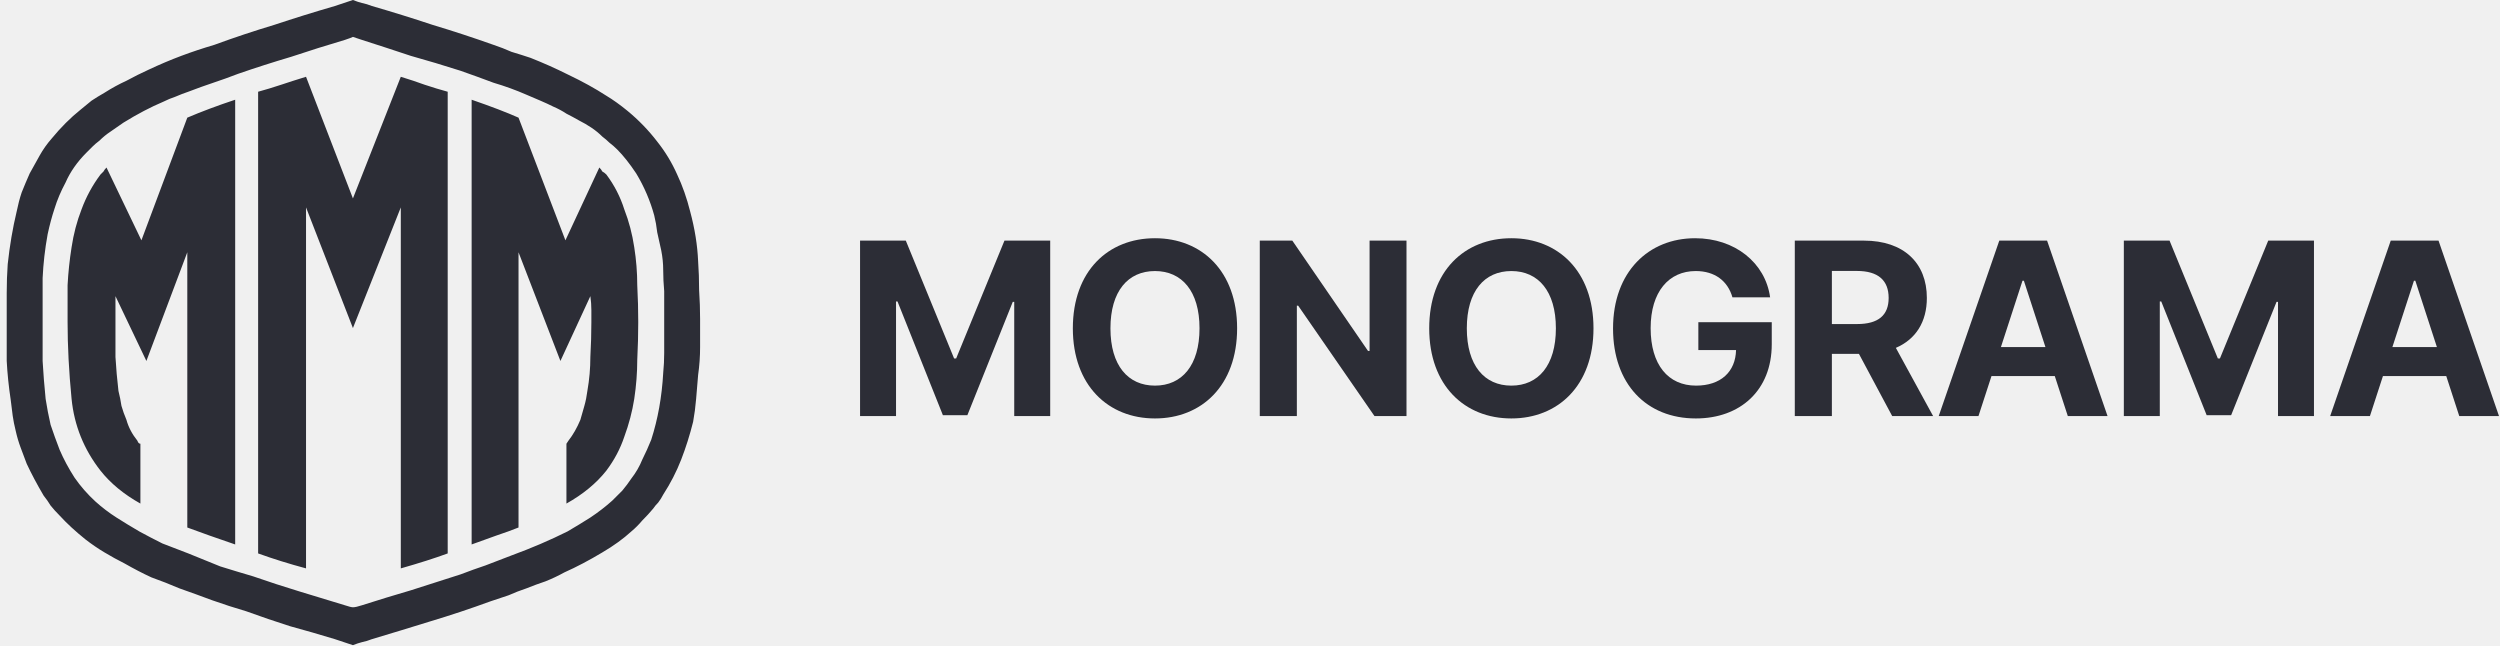
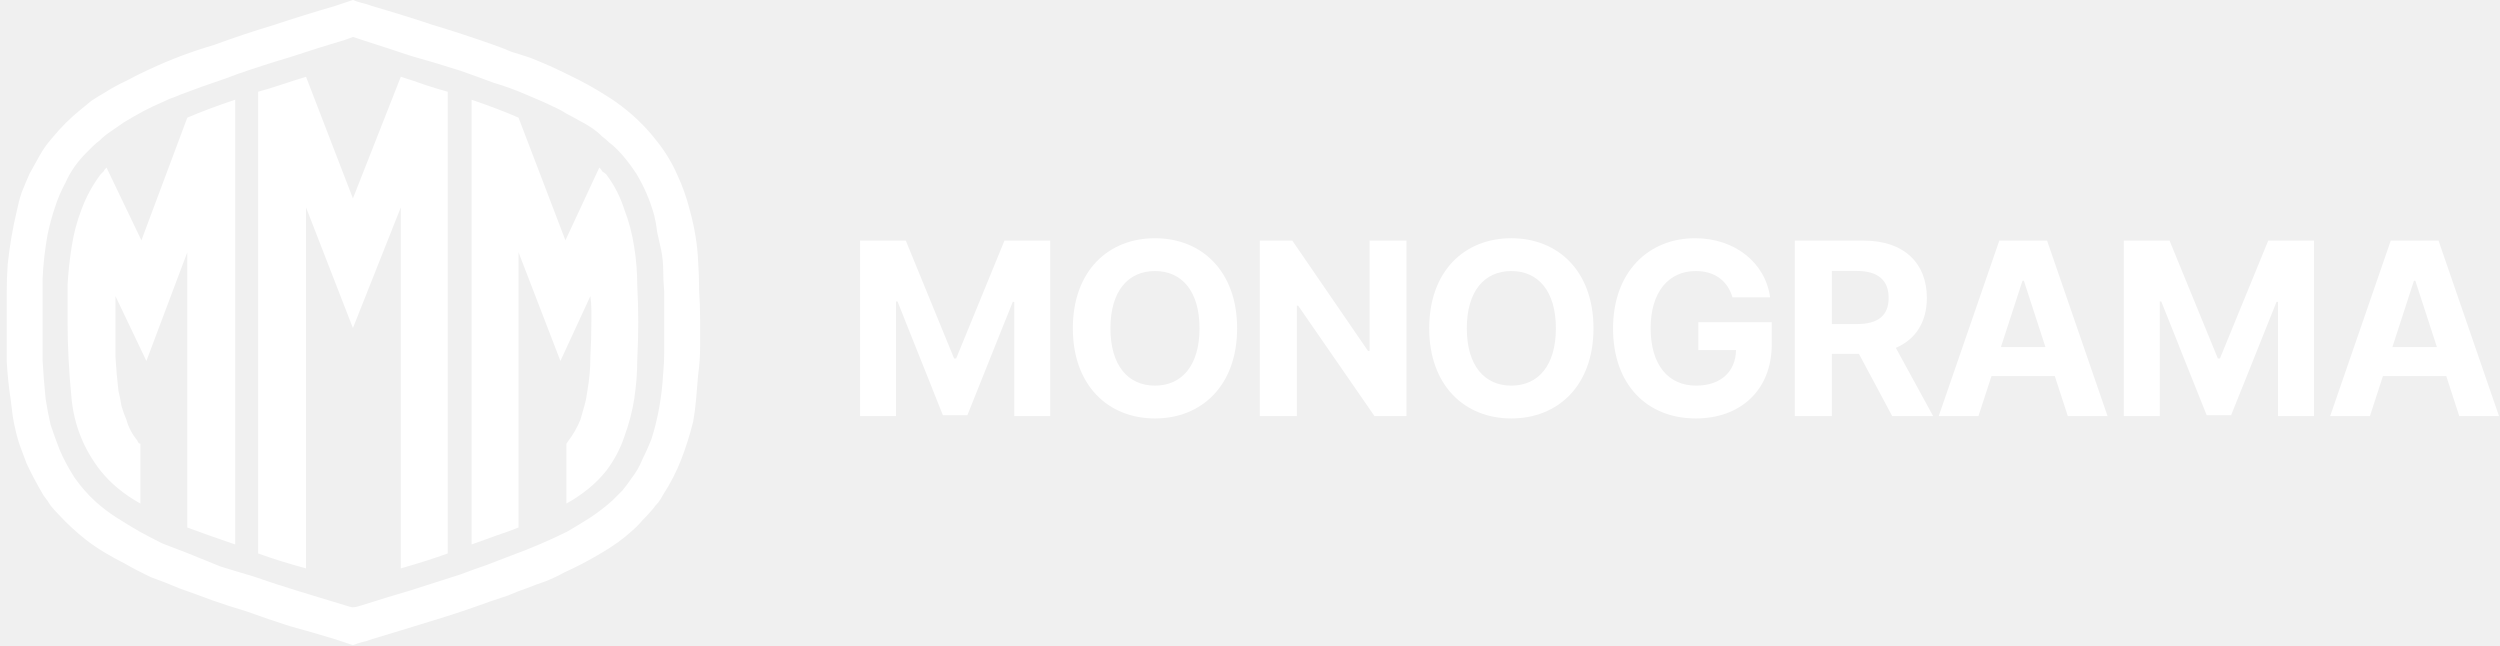
<svg xmlns="http://www.w3.org/2000/svg" width="124" height="32" viewBox="0 0 124 32" fill="none">
-   <path d="M34.231 10.485C34.462 11.343 34.594 12.167 34.627 12.958C34.66 13.42 34.676 13.898 34.676 14.393C34.709 14.887 34.725 15.365 34.725 15.827C34.725 16.288 34.725 16.75 34.725 17.212C34.725 17.673 34.693 18.135 34.627 18.597C34.594 18.992 34.561 19.388 34.528 19.784C34.495 20.179 34.445 20.558 34.379 20.921C34.214 21.581 34.016 22.207 33.785 22.801C33.554 23.394 33.258 23.971 32.895 24.532C32.829 24.664 32.746 24.796 32.647 24.927C32.548 25.026 32.466 25.125 32.4 25.224C32.235 25.422 32.053 25.62 31.855 25.818C31.69 26.015 31.509 26.197 31.311 26.362C30.915 26.724 30.437 27.071 29.876 27.4C29.216 27.796 28.589 28.126 27.995 28.39C27.699 28.554 27.385 28.703 27.055 28.835C26.758 28.933 26.445 29.049 26.115 29.181C25.818 29.28 25.521 29.395 25.224 29.527C24.927 29.626 24.631 29.725 24.334 29.824C23.344 30.186 22.354 30.516 21.364 30.813C20.408 31.11 19.434 31.407 18.445 31.703C18.28 31.769 18.115 31.819 17.95 31.852C17.818 31.885 17.669 31.934 17.505 32L16.614 31.703C15.855 31.472 15.113 31.258 14.387 31.06C13.661 30.829 12.935 30.582 12.21 30.318C11.649 30.154 11.088 29.972 10.527 29.774C9.999 29.576 9.455 29.379 8.894 29.181C8.432 28.983 7.97 28.802 7.508 28.637C7.08 28.439 6.634 28.208 6.172 27.944C5.842 27.779 5.513 27.598 5.183 27.4C4.853 27.203 4.539 26.988 4.242 26.757C3.748 26.362 3.319 25.966 2.956 25.57C2.791 25.405 2.642 25.241 2.51 25.076C2.411 24.911 2.296 24.746 2.164 24.581C1.834 24.021 1.554 23.493 1.323 22.998C1.224 22.735 1.125 22.471 1.026 22.207C0.927 21.943 0.844 21.663 0.778 21.366C0.712 21.102 0.663 20.855 0.63 20.624C0.597 20.361 0.564 20.097 0.531 19.833C0.432 19.174 0.366 18.531 0.333 17.904C0.333 17.278 0.333 16.635 0.333 15.975C0.333 15.514 0.333 15.036 0.333 14.541C0.333 14.046 0.35 13.568 0.382 13.107C0.481 12.183 0.63 11.31 0.828 10.485C0.894 10.156 0.976 9.842 1.075 9.546C1.207 9.216 1.339 8.903 1.471 8.606C1.636 8.309 1.801 8.012 1.966 7.716C2.131 7.419 2.329 7.139 2.56 6.875C3.022 6.314 3.5 5.836 3.995 5.441C4.193 5.276 4.374 5.127 4.539 4.995C4.737 4.863 4.952 4.732 5.183 4.6C5.545 4.369 5.908 4.171 6.271 4.006C6.634 3.808 6.997 3.627 7.36 3.462C7.921 3.198 8.465 2.968 8.993 2.77C9.521 2.572 10.065 2.391 10.626 2.226C11.616 1.863 12.605 1.533 13.595 1.236C14.585 0.907 15.591 0.594 16.614 0.297L17.505 0C17.669 0.066 17.818 0.115 17.95 0.148C18.115 0.181 18.28 0.231 18.445 0.297C19.468 0.594 20.474 0.907 21.463 1.236C22.453 1.533 23.459 1.863 24.482 2.226C24.779 2.325 25.076 2.44 25.373 2.572C25.703 2.671 26.016 2.77 26.313 2.869C26.643 3.001 26.956 3.132 27.253 3.264C27.55 3.396 27.863 3.545 28.193 3.709C28.886 4.039 29.513 4.385 30.074 4.748C30.404 4.946 30.75 5.193 31.113 5.49C31.674 5.952 32.169 6.463 32.598 7.023C32.993 7.518 33.323 8.062 33.587 8.655C33.851 9.216 34.066 9.826 34.231 10.485ZM32.895 18.498C32.928 18.168 32.944 17.838 32.944 17.509C32.944 17.179 32.944 16.833 32.944 16.47V14.442C32.911 14.079 32.895 13.733 32.895 13.403C32.895 13.074 32.862 12.744 32.796 12.414C32.73 12.117 32.664 11.821 32.598 11.524C32.565 11.227 32.515 10.947 32.449 10.683C32.251 9.958 31.954 9.265 31.558 8.606C31.229 8.111 30.915 7.716 30.618 7.419C30.486 7.287 30.354 7.172 30.222 7.073C30.123 6.974 30.008 6.875 29.876 6.776C29.711 6.611 29.529 6.463 29.332 6.331C29.134 6.199 28.936 6.083 28.738 5.985C28.507 5.853 28.292 5.737 28.095 5.638C27.896 5.506 27.682 5.391 27.451 5.292C27.253 5.193 27.039 5.094 26.808 4.995C26.577 4.896 26.346 4.798 26.115 4.699C25.587 4.468 25.043 4.27 24.482 4.105C23.954 3.907 23.41 3.709 22.849 3.512C22.024 3.248 21.2 3.001 20.375 2.77C19.583 2.506 18.775 2.242 17.95 1.978L17.505 1.83C17.439 1.863 17.307 1.912 17.109 1.978C16.218 2.242 15.327 2.522 14.436 2.819C13.546 3.083 12.671 3.363 11.814 3.66C11.385 3.825 10.972 3.973 10.576 4.105C10.181 4.237 9.768 4.385 9.339 4.55C9.141 4.616 8.927 4.699 8.696 4.798C8.498 4.863 8.3 4.946 8.102 5.045C7.475 5.309 6.816 5.655 6.123 6.083C5.925 6.215 5.71 6.364 5.48 6.529C5.282 6.66 5.1 6.809 4.935 6.974C4.803 7.073 4.688 7.172 4.589 7.27C4.49 7.369 4.391 7.468 4.292 7.567C3.83 8.029 3.484 8.523 3.253 9.051C3.022 9.48 2.84 9.908 2.708 10.337C2.576 10.733 2.461 11.161 2.362 11.623C2.23 12.348 2.147 13.074 2.114 13.799C2.114 14.524 2.114 15.25 2.114 15.975C2.114 16.635 2.114 17.278 2.114 17.904C2.147 18.498 2.197 19.124 2.263 19.784C2.329 20.212 2.411 20.641 2.51 21.07C2.642 21.465 2.791 21.877 2.956 22.306C3.154 22.768 3.401 23.229 3.698 23.691C3.995 24.119 4.341 24.515 4.737 24.878C5.067 25.175 5.414 25.438 5.776 25.669C6.139 25.9 6.519 26.131 6.915 26.362C7.277 26.559 7.657 26.757 8.053 26.955C8.482 27.12 8.911 27.285 9.339 27.45C9.9 27.681 10.428 27.895 10.923 28.093C11.451 28.258 11.995 28.422 12.556 28.587C13.315 28.851 14.073 29.098 14.832 29.329C15.591 29.56 16.35 29.791 17.109 30.022C17.307 30.088 17.439 30.121 17.505 30.121C17.604 30.121 17.752 30.088 17.95 30.022C18.775 29.758 19.583 29.511 20.375 29.28C21.2 29.016 22.024 28.752 22.849 28.488C23.278 28.323 23.69 28.175 24.086 28.043C24.515 27.878 24.944 27.713 25.373 27.549C26.363 27.186 27.286 26.79 28.144 26.362C28.54 26.131 28.919 25.9 29.282 25.669C29.678 25.405 30.041 25.125 30.371 24.828C30.536 24.664 30.701 24.499 30.866 24.334C31.031 24.136 31.179 23.938 31.311 23.74C31.542 23.444 31.723 23.13 31.855 22.801C32.02 22.471 32.169 22.141 32.301 21.811C32.631 20.789 32.829 19.685 32.895 18.498ZM29.727 8.309C29.794 8.375 29.843 8.441 29.876 8.507C29.942 8.54 30.008 8.589 30.074 8.655C30.47 9.183 30.767 9.76 30.965 10.386C31.196 10.98 31.36 11.606 31.459 12.266C31.558 12.892 31.608 13.519 31.608 14.145C31.641 14.772 31.657 15.382 31.657 15.975C31.657 16.569 31.641 17.195 31.608 17.855C31.608 18.481 31.558 19.124 31.459 19.784C31.36 20.41 31.196 21.037 30.965 21.663C30.767 22.257 30.47 22.817 30.074 23.345C29.579 23.971 28.919 24.515 28.095 24.977V22.009C28.095 22.009 28.127 21.96 28.193 21.861C28.424 21.564 28.622 21.218 28.787 20.822C28.853 20.591 28.919 20.361 28.985 20.13C29.051 19.899 29.101 19.652 29.134 19.388C29.233 18.827 29.282 18.267 29.282 17.706C29.315 17.113 29.332 16.536 29.332 15.975C29.332 15.777 29.332 15.58 29.332 15.382C29.332 15.151 29.315 14.92 29.282 14.689L27.797 17.904L25.719 12.513V26.164C25.389 26.296 25.026 26.428 24.631 26.559C24.268 26.691 23.855 26.84 23.393 27.005V4.946C24.35 5.276 25.125 5.572 25.719 5.836L28.045 11.92L29.727 8.309ZM19.88 3.808C20.309 3.94 20.705 4.072 21.067 4.204C21.463 4.336 21.843 4.451 22.206 4.55V27.45C21.579 27.681 20.804 27.928 19.88 28.192V10.287L17.505 16.272L15.179 10.287V28.192C14.321 27.961 13.529 27.714 12.803 27.45V4.55C13.166 4.451 13.546 4.336 13.942 4.204C14.337 4.072 14.75 3.94 15.179 3.808L17.505 9.842L19.88 3.808ZM9.29 5.836C9.983 5.539 10.774 5.243 11.665 4.946V27.005C11.203 26.84 10.774 26.691 10.379 26.559C10.016 26.428 9.653 26.296 9.29 26.164V12.513L7.261 17.904L5.727 14.689V15.975C5.727 16.536 5.727 17.113 5.727 17.706C5.76 18.267 5.809 18.827 5.875 19.388C5.941 19.652 5.991 19.899 6.024 20.13C6.09 20.361 6.172 20.591 6.271 20.822C6.37 21.185 6.552 21.531 6.816 21.861C6.849 21.96 6.898 22.009 6.964 22.009V24.977C6.139 24.515 5.48 23.971 4.985 23.345C4.16 22.29 3.682 21.102 3.55 19.784C3.418 18.432 3.352 17.162 3.352 15.975C3.352 15.382 3.352 14.772 3.352 14.145C3.385 13.519 3.451 12.892 3.55 12.266C3.649 11.606 3.813 10.98 4.044 10.386C4.275 9.76 4.589 9.183 4.985 8.655C5.051 8.589 5.1 8.54 5.133 8.507C5.166 8.441 5.216 8.375 5.282 8.309L7.014 11.92L9.29 5.836Z" fill="#2C2D36" />
-   <path d="M42.659 11.935V20.636H44.443V14.952H44.516L46.767 20.593H47.982L50.233 14.973H50.306V20.636H52.09V11.935H49.821L47.425 17.781H47.324L44.928 11.935H42.659Z" fill="#2C2D36" />
-   <path d="M61.361 16.285C61.361 13.439 59.594 11.816 57.287 11.816C54.968 11.816 53.213 13.439 53.213 16.285C53.213 19.119 54.968 20.755 57.287 20.755C59.594 20.755 61.361 19.132 61.361 16.285ZM59.496 16.285C59.496 18.129 58.621 19.127 57.287 19.127C55.949 19.127 55.078 18.129 55.078 16.285C55.078 14.442 55.949 13.444 57.287 13.444C58.621 13.444 59.496 14.442 59.496 16.285Z" fill="#2C2D36" />
-   <path d="M69.762 11.935H67.931V17.407H67.854L64.099 11.935H62.485V20.636H64.324V15.16H64.388L68.173 20.636H69.762V11.935Z" fill="#2C2D36" />
-   <path d="M79.037 16.285C79.037 13.439 77.27 11.816 74.963 11.816C72.643 11.816 70.889 13.439 70.889 16.285C70.889 19.119 72.643 20.755 74.963 20.755C77.27 20.755 79.037 19.132 79.037 16.285ZM77.172 16.285C77.172 18.129 76.297 19.127 74.963 19.127C73.625 19.127 72.754 18.129 72.754 16.285C72.754 14.442 73.625 13.444 74.963 13.444C76.297 13.444 77.172 14.442 77.172 16.285Z" fill="#2C2D36" />
-   <path d="M85.929 14.748H87.798C87.56 13.027 86.044 11.816 84.077 11.816C81.779 11.816 80.007 13.473 80.007 16.294C80.007 19.047 81.664 20.755 84.115 20.755C86.311 20.755 87.879 19.365 87.879 17.076V15.98H84.238V17.364H86.108C86.082 18.444 85.347 19.127 84.124 19.127C82.743 19.127 81.872 18.095 81.872 16.277C81.872 14.467 82.777 13.444 84.107 13.444C85.054 13.444 85.695 13.932 85.929 14.748Z" fill="#2C2D36" />
-   <path d="M89.022 20.636H90.861V17.551H92.203L93.852 20.636H95.882L94.034 17.254C95.024 16.829 95.572 15.967 95.572 14.777C95.572 13.048 94.429 11.935 92.454 11.935H89.022V20.636ZM90.861 16.073V13.439H92.101C93.163 13.439 93.677 13.911 93.677 14.777C93.677 15.64 93.163 16.073 92.11 16.073H90.861Z" fill="#2C2D36" />
-   <path d="M98.132 20.636L98.778 18.652H101.917L102.563 20.636H104.534L101.535 11.935H99.165L96.161 20.636H98.132ZM99.245 17.216L100.316 13.924H100.384L101.454 17.216H99.245Z" fill="#2C2D36" />
-   <path d="M105.342 11.935V20.636H107.126V14.952H107.198L109.45 20.593H110.665L112.916 14.973H112.989V20.636H114.773V11.935H112.504L110.108 17.781H110.006L107.61 11.935H105.342Z" fill="#2C2D36" />
-   <path d="M117.549 20.636L118.194 18.652H121.334L121.979 20.636H123.95L120.951 11.935H118.581L115.577 20.636H117.549ZM118.662 17.216L119.732 13.924H119.8L120.871 17.216H118.662Z" fill="#2C2D36" />
+   <path d="M34.231 10.485C34.462 11.343 34.594 12.167 34.627 12.958C34.66 13.42 34.676 13.898 34.676 14.393C34.709 14.887 34.725 15.365 34.725 15.827C34.725 16.288 34.725 16.75 34.725 17.212C34.725 17.673 34.693 18.135 34.627 18.597C34.594 18.992 34.561 19.388 34.528 19.784C34.495 20.179 34.445 20.558 34.379 20.921C34.214 21.581 34.016 22.207 33.785 22.801C33.554 23.394 33.258 23.971 32.895 24.532C32.829 24.664 32.746 24.796 32.647 24.927C32.548 25.026 32.466 25.125 32.4 25.224C32.235 25.422 32.053 25.62 31.855 25.818C31.69 26.015 31.509 26.197 31.311 26.362C30.915 26.724 30.437 27.071 29.876 27.4C29.216 27.796 28.589 28.126 27.995 28.39C27.699 28.554 27.385 28.703 27.055 28.835C26.758 28.933 26.445 29.049 26.115 29.181C25.818 29.28 25.521 29.395 25.224 29.527C24.927 29.626 24.631 29.725 24.334 29.824C23.344 30.186 22.354 30.516 21.364 30.813C20.408 31.11 19.434 31.407 18.445 31.703C18.28 31.769 18.115 31.819 17.95 31.852C17.818 31.885 17.669 31.934 17.505 32L16.614 31.703C15.855 31.472 15.113 31.258 14.387 31.06C13.661 30.829 12.935 30.582 12.21 30.318C11.649 30.154 11.088 29.972 10.527 29.774C9.999 29.576 9.455 29.379 8.894 29.181C8.432 28.983 7.97 28.802 7.508 28.637C7.08 28.439 6.634 28.208 6.172 27.944C5.842 27.779 5.513 27.598 5.183 27.4C4.853 27.203 4.539 26.988 4.242 26.757C3.748 26.362 3.319 25.966 2.956 25.57C2.791 25.405 2.642 25.241 2.51 25.076C2.411 24.911 2.296 24.746 2.164 24.581C1.834 24.021 1.554 23.493 1.323 22.998C1.224 22.735 1.125 22.471 1.026 22.207C0.927 21.943 0.844 21.663 0.778 21.366C0.712 21.102 0.663 20.855 0.63 20.624C0.597 20.361 0.564 20.097 0.531 19.833C0.432 19.174 0.366 18.531 0.333 17.904C0.333 17.278 0.333 16.635 0.333 15.975C0.333 15.514 0.333 15.036 0.333 14.541C0.333 14.046 0.35 13.568 0.382 13.107C0.481 12.183 0.63 11.31 0.828 10.485C0.894 10.156 0.976 9.842 1.075 9.546C1.207 9.216 1.339 8.903 1.471 8.606C1.636 8.309 1.801 8.012 1.966 7.716C2.131 7.419 2.329 7.139 2.56 6.875C3.022 6.314 3.5 5.836 3.995 5.441C4.193 5.276 4.374 5.127 4.539 4.995C4.737 4.863 4.952 4.732 5.183 4.6C5.545 4.369 5.908 4.171 6.271 4.006C6.634 3.808 6.997 3.627 7.36 3.462C7.921 3.198 8.465 2.968 8.993 2.77C9.521 2.572 10.065 2.391 10.626 2.226C11.616 1.863 12.605 1.533 13.595 1.236C14.585 0.907 15.591 0.594 16.614 0.297L17.505 0C17.669 0.066 17.818 0.115 17.95 0.148C18.115 0.181 18.28 0.231 18.445 0.297C19.468 0.594 20.474 0.907 21.463 1.236C22.453 1.533 23.459 1.863 24.482 2.226C24.779 2.325 25.076 2.44 25.373 2.572C25.703 2.671 26.016 2.77 26.313 2.869C26.643 3.001 26.956 3.132 27.253 3.264C27.55 3.396 27.863 3.545 28.193 3.709C28.886 4.039 29.513 4.385 30.074 4.748C30.404 4.946 30.75 5.193 31.113 5.49C31.674 5.952 32.169 6.463 32.598 7.023C32.993 7.518 33.323 8.062 33.587 8.655C33.851 9.216 34.066 9.826 34.231 10.485ZM32.895 18.498C32.928 18.168 32.944 17.838 32.944 17.509C32.944 17.179 32.944 16.833 32.944 16.47V14.442C32.911 14.079 32.895 13.733 32.895 13.403C32.895 13.074 32.862 12.744 32.796 12.414C32.73 12.117 32.664 11.821 32.598 11.524C32.565 11.227 32.515 10.947 32.449 10.683C32.251 9.958 31.954 9.265 31.558 8.606C31.229 8.111 30.915 7.716 30.618 7.419C30.486 7.287 30.354 7.172 30.222 7.073C30.123 6.974 30.008 6.875 29.876 6.776C29.711 6.611 29.529 6.463 29.332 6.331C29.134 6.199 28.936 6.083 28.738 5.985C28.507 5.853 28.292 5.737 28.095 5.638C27.896 5.506 27.682 5.391 27.451 5.292C27.253 5.193 27.039 5.094 26.808 4.995C26.577 4.896 26.346 4.798 26.115 4.699C25.587 4.468 25.043 4.27 24.482 4.105C23.954 3.907 23.41 3.709 22.849 3.512C22.024 3.248 21.2 3.001 20.375 2.77C19.583 2.506 18.775 2.242 17.95 1.978L17.505 1.83C17.439 1.863 17.307 1.912 17.109 1.978C16.218 2.242 15.327 2.522 14.436 2.819C13.546 3.083 12.671 3.363 11.814 3.66C11.385 3.825 10.972 3.973 10.576 4.105C10.181 4.237 9.768 4.385 9.339 4.55C9.141 4.616 8.927 4.699 8.696 4.798C8.498 4.863 8.3 4.946 8.102 5.045C7.475 5.309 6.816 5.655 6.123 6.083C5.925 6.215 5.71 6.364 5.48 6.529C5.282 6.66 5.1 6.809 4.935 6.974C4.803 7.073 4.688 7.172 4.589 7.27C4.49 7.369 4.391 7.468 4.292 7.567C3.83 8.029 3.484 8.523 3.253 9.051C3.022 9.48 2.84 9.908 2.708 10.337C2.576 10.733 2.461 11.161 2.362 11.623C2.23 12.348 2.147 13.074 2.114 13.799C2.114 14.524 2.114 15.25 2.114 15.975C2.114 16.635 2.114 17.278 2.114 17.904C2.147 18.498 2.197 19.124 2.263 19.784C2.329 20.212 2.411 20.641 2.51 21.07C2.642 21.465 2.791 21.877 2.956 22.306C3.154 22.768 3.401 23.229 3.698 23.691C3.995 24.119 4.341 24.515 4.737 24.878C5.067 25.175 5.414 25.438 5.776 25.669C6.139 25.9 6.519 26.131 6.915 26.362C7.277 26.559 7.657 26.757 8.053 26.955C8.482 27.12 8.911 27.285 9.339 27.45C9.9 27.681 10.428 27.895 10.923 28.093C11.451 28.258 11.995 28.422 12.556 28.587C13.315 28.851 14.073 29.098 14.832 29.329C15.591 29.56 16.35 29.791 17.109 30.022C17.307 30.088 17.439 30.121 17.505 30.121C17.604 30.121 17.752 30.088 17.95 30.022C18.775 29.758 19.583 29.511 20.375 29.28C21.2 29.016 22.024 28.752 22.849 28.488C23.278 28.323 23.69 28.175 24.086 28.043C24.515 27.878 24.944 27.713 25.373 27.549C26.363 27.186 27.286 26.79 28.144 26.362C28.54 26.131 28.919 25.9 29.282 25.669C29.678 25.405 30.041 25.125 30.371 24.828C30.536 24.664 30.701 24.499 30.866 24.334C31.031 24.136 31.179 23.938 31.311 23.74C31.542 23.444 31.723 23.13 31.855 22.801C32.02 22.471 32.169 22.141 32.301 21.811C32.631 20.789 32.829 19.685 32.895 18.498ZM29.727 8.309C29.794 8.375 29.843 8.441 29.876 8.507C29.942 8.54 30.008 8.589 30.074 8.655C30.47 9.183 30.767 9.76 30.965 10.386C31.196 10.98 31.36 11.606 31.459 12.266C31.558 12.892 31.608 13.519 31.608 14.145C31.641 14.772 31.657 15.382 31.657 15.975C31.657 16.569 31.641 17.195 31.608 17.855C31.608 18.481 31.558 19.124 31.459 19.784C31.36 20.41 31.196 21.037 30.965 21.663C30.767 22.257 30.47 22.817 30.074 23.345C29.579 23.971 28.919 24.515 28.095 24.977V22.009C28.095 22.009 28.127 21.96 28.193 21.861C28.424 21.564 28.622 21.218 28.787 20.822C28.853 20.591 28.919 20.361 28.985 20.13C29.051 19.899 29.101 19.652 29.134 19.388C29.233 18.827 29.282 18.267 29.282 17.706C29.315 17.113 29.332 16.536 29.332 15.975C29.332 15.777 29.332 15.58 29.332 15.382C29.332 15.151 29.315 14.92 29.282 14.689L27.797 17.904L25.719 12.513V26.164C25.389 26.296 25.026 26.428 24.631 26.559C24.268 26.691 23.855 26.84 23.393 27.005V4.946C24.35 5.276 25.125 5.572 25.719 5.836L28.045 11.92L29.727 8.309ZM19.88 3.808C20.309 3.94 20.705 4.072 21.067 4.204C21.463 4.336 21.843 4.451 22.206 4.55V27.45C21.579 27.681 20.804 27.928 19.88 28.192V10.287L17.505 16.272L15.179 10.287V28.192C14.321 27.961 13.529 27.714 12.803 27.45V4.55C13.166 4.451 13.546 4.336 13.942 4.204C14.337 4.072 14.75 3.94 15.179 3.808L17.505 9.842L19.88 3.808ZM9.29 5.836C9.983 5.539 10.774 5.243 11.665 4.946V27.005C11.203 26.84 10.774 26.691 10.379 26.559C10.016 26.428 9.653 26.296 9.29 26.164V12.513L7.261 17.904L5.727 14.689V15.975C5.727 16.536 5.727 17.113 5.727 17.706C5.76 18.267 5.809 18.827 5.875 19.388C5.941 19.652 5.991 19.899 6.024 20.13C6.09 20.361 6.172 20.591 6.271 20.822C6.37 21.185 6.552 21.531 6.816 21.861C6.849 21.96 6.898 22.009 6.964 22.009V24.977C6.139 24.515 5.48 23.971 4.985 23.345C4.16 22.29 3.682 21.102 3.55 19.784C3.418 18.432 3.352 17.162 3.352 15.975C3.352 15.382 3.352 14.772 3.352 14.145C3.385 13.519 3.451 12.892 3.55 12.266C3.649 11.606 3.813 10.98 4.044 10.386C4.275 9.76 4.589 9.183 4.985 8.655C5.051 8.589 5.1 8.54 5.133 8.507C5.166 8.441 5.216 8.375 5.282 8.309L7.014 11.92L9.29 5.836Z" fill="white" />
+   <path d="M42.659 11.935V20.636H44.443V14.952H44.516L46.767 20.593H47.982L50.233 14.973H50.306V20.636H52.09V11.935H49.821L47.425 17.781H47.324L44.928 11.935H42.659Z" fill="white" />
+   <path d="M61.361 16.285C61.361 13.439 59.594 11.816 57.287 11.816C54.968 11.816 53.213 13.439 53.213 16.285C53.213 19.119 54.968 20.755 57.287 20.755C59.594 20.755 61.361 19.132 61.361 16.285ZM59.496 16.285C59.496 18.129 58.621 19.127 57.287 19.127C55.949 19.127 55.078 18.129 55.078 16.285C55.078 14.442 55.949 13.444 57.287 13.444C58.621 13.444 59.496 14.442 59.496 16.285Z" fill="white" />
+   <path d="M69.762 11.935H67.931V17.407H67.854L64.099 11.935H62.485V20.636H64.324V15.16H64.388L68.173 20.636H69.762V11.935Z" fill="white" />
+   <path d="M79.037 16.285C79.037 13.439 77.27 11.816 74.963 11.816C72.643 11.816 70.889 13.439 70.889 16.285C70.889 19.119 72.643 20.755 74.963 20.755C77.27 20.755 79.037 19.132 79.037 16.285ZM77.172 16.285C77.172 18.129 76.297 19.127 74.963 19.127C73.625 19.127 72.754 18.129 72.754 16.285C72.754 14.442 73.625 13.444 74.963 13.444C76.297 13.444 77.172 14.442 77.172 16.285Z" fill="white" />
+   <path d="M85.929 14.748H87.798C87.56 13.027 86.044 11.816 84.077 11.816C81.779 11.816 80.007 13.473 80.007 16.294C80.007 19.047 81.664 20.755 84.115 20.755C86.311 20.755 87.879 19.365 87.879 17.076V15.98H84.238V17.364H86.108C86.082 18.444 85.347 19.127 84.124 19.127C82.743 19.127 81.872 18.095 81.872 16.277C81.872 14.467 82.777 13.444 84.107 13.444C85.054 13.444 85.695 13.932 85.929 14.748Z" fill="white" />
+   <path d="M89.022 20.636H90.861V17.551H92.203L93.852 20.636H95.882L94.034 17.254C95.024 16.829 95.572 15.967 95.572 14.777C95.572 13.048 94.429 11.935 92.454 11.935H89.022V20.636ZM90.861 16.073V13.439H92.101C93.163 13.439 93.677 13.911 93.677 14.777C93.677 15.64 93.163 16.073 92.11 16.073H90.861Z" fill="white" />
+   <path d="M98.132 20.636L98.778 18.652H101.917L102.563 20.636H104.534L101.535 11.935H99.165L96.161 20.636H98.132ZM99.245 17.216L100.316 13.924H100.384L101.454 17.216H99.245Z" fill="white" />
+   <path d="M105.342 11.935V20.636H107.126V14.952H107.198L109.45 20.593H110.665L112.916 14.973H112.989V20.636H114.773V11.935H112.504L110.108 17.781H110.006L107.61 11.935H105.342Z" fill="white" />
+   <path d="M117.549 20.636L118.194 18.652H121.334L121.979 20.636H123.95L120.951 11.935H118.581L115.577 20.636H117.549ZM118.662 17.216L119.732 13.924H119.8L120.871 17.216H118.662Z" fill="white" />
</svg>
